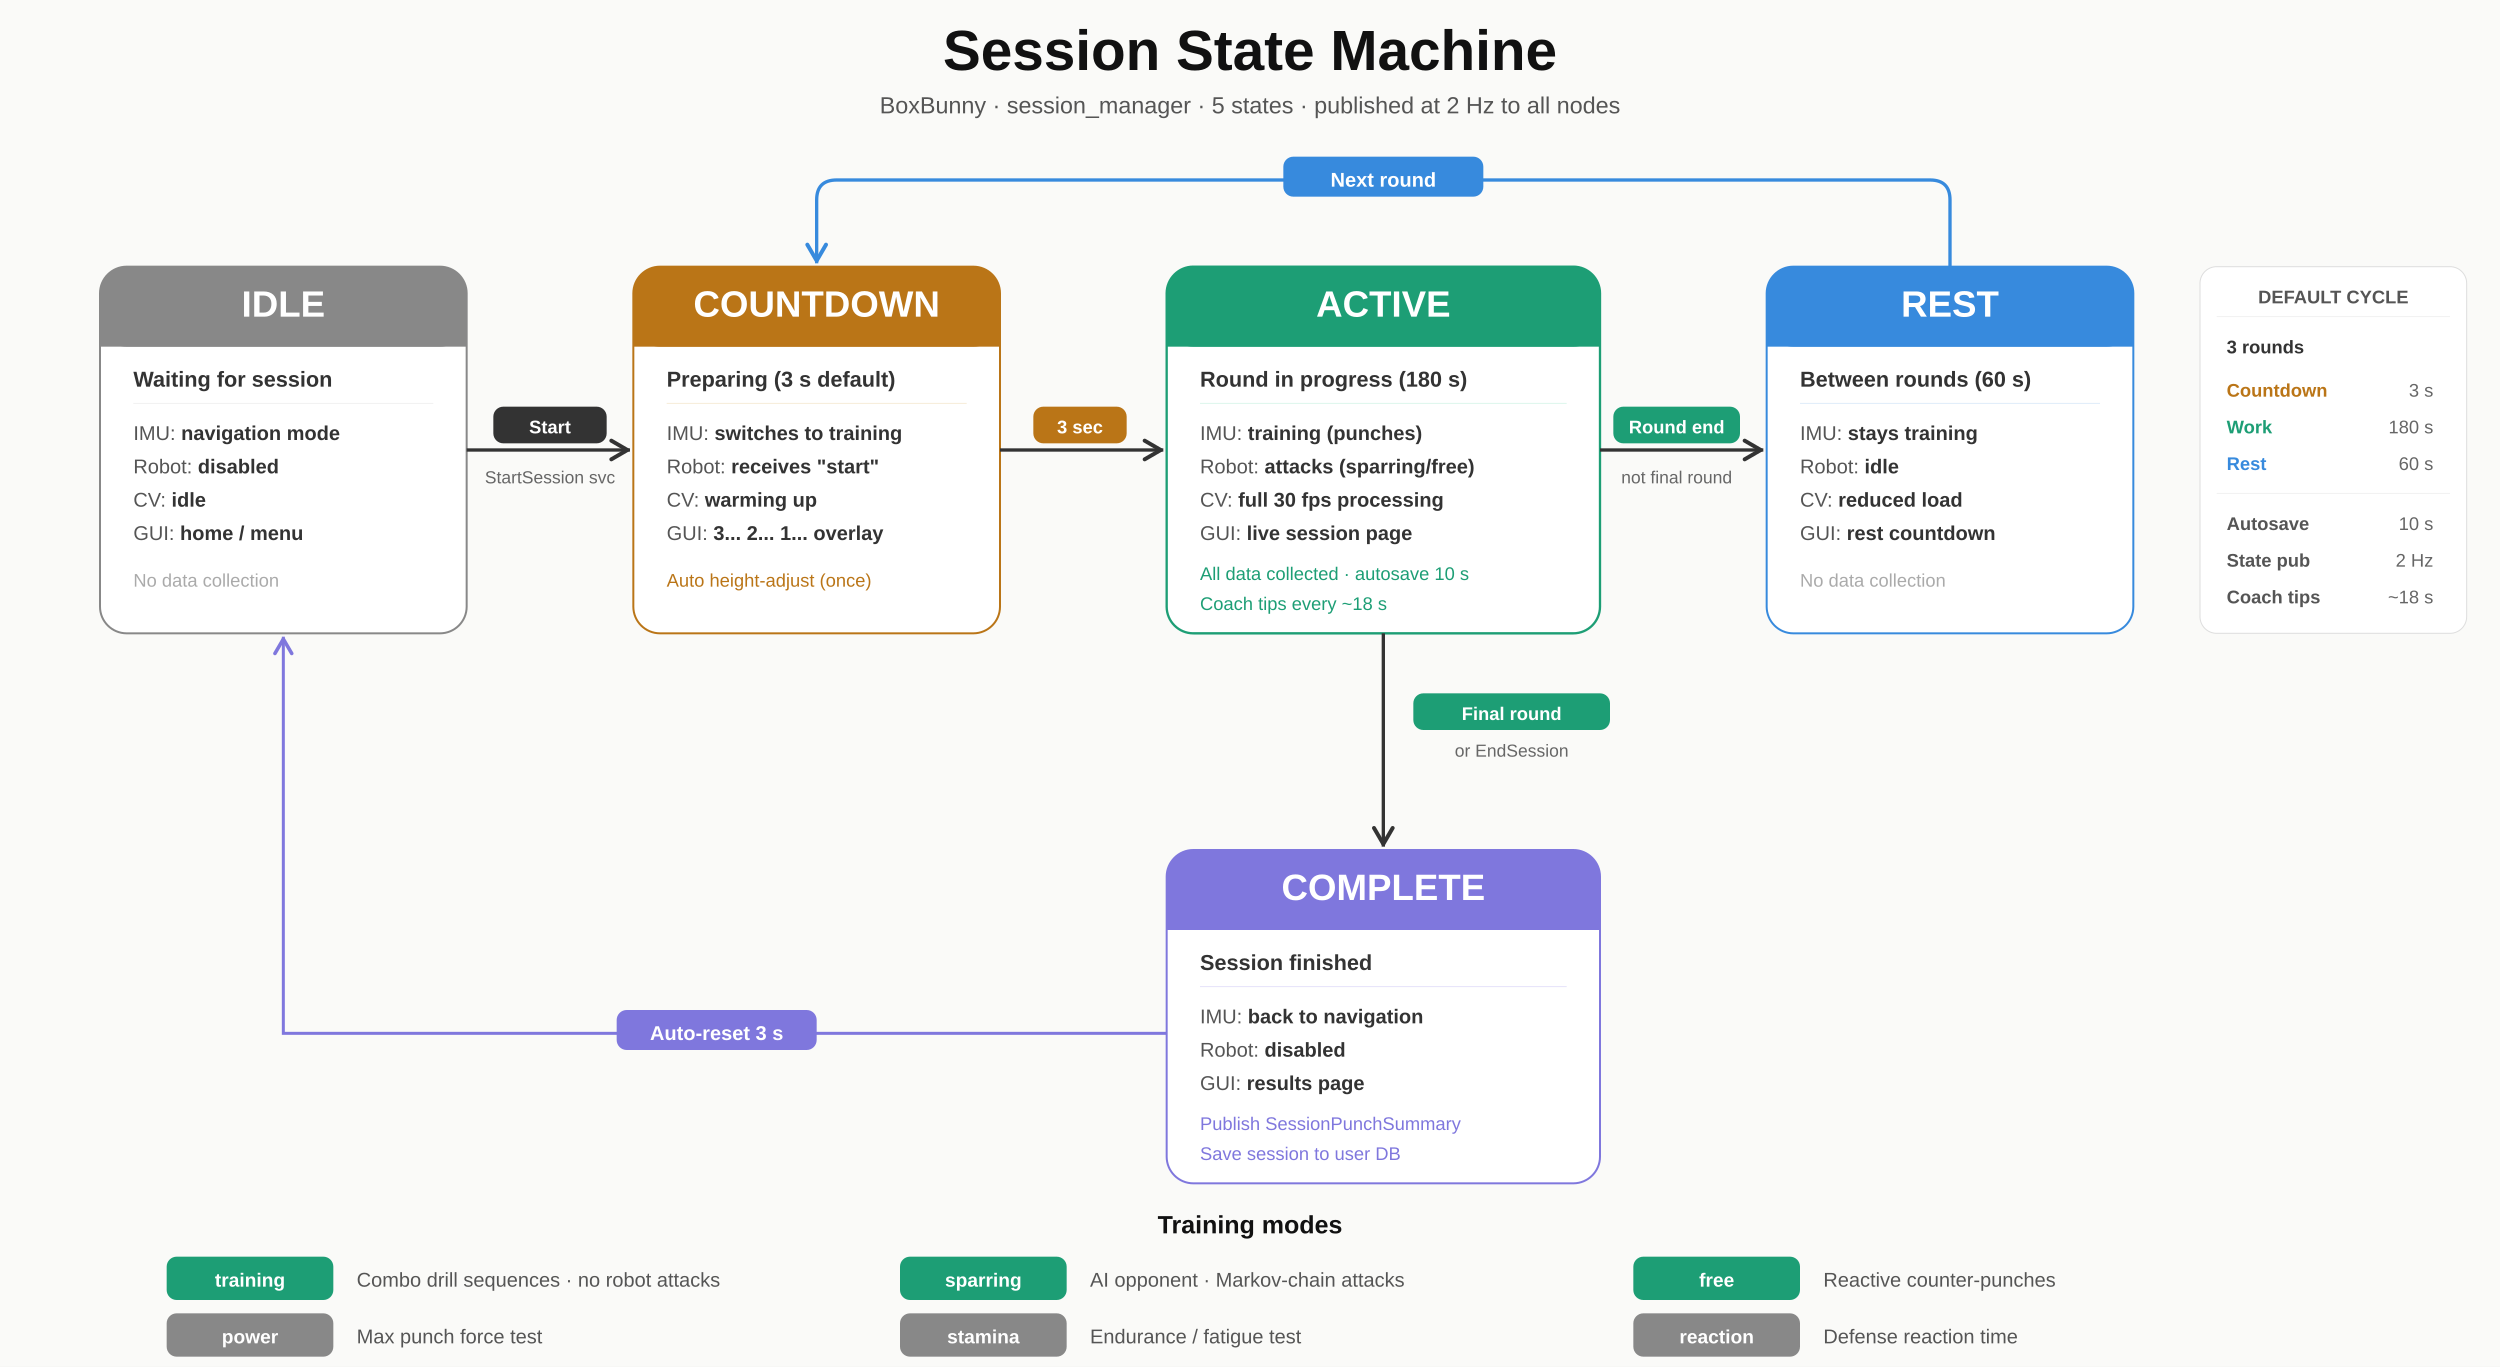
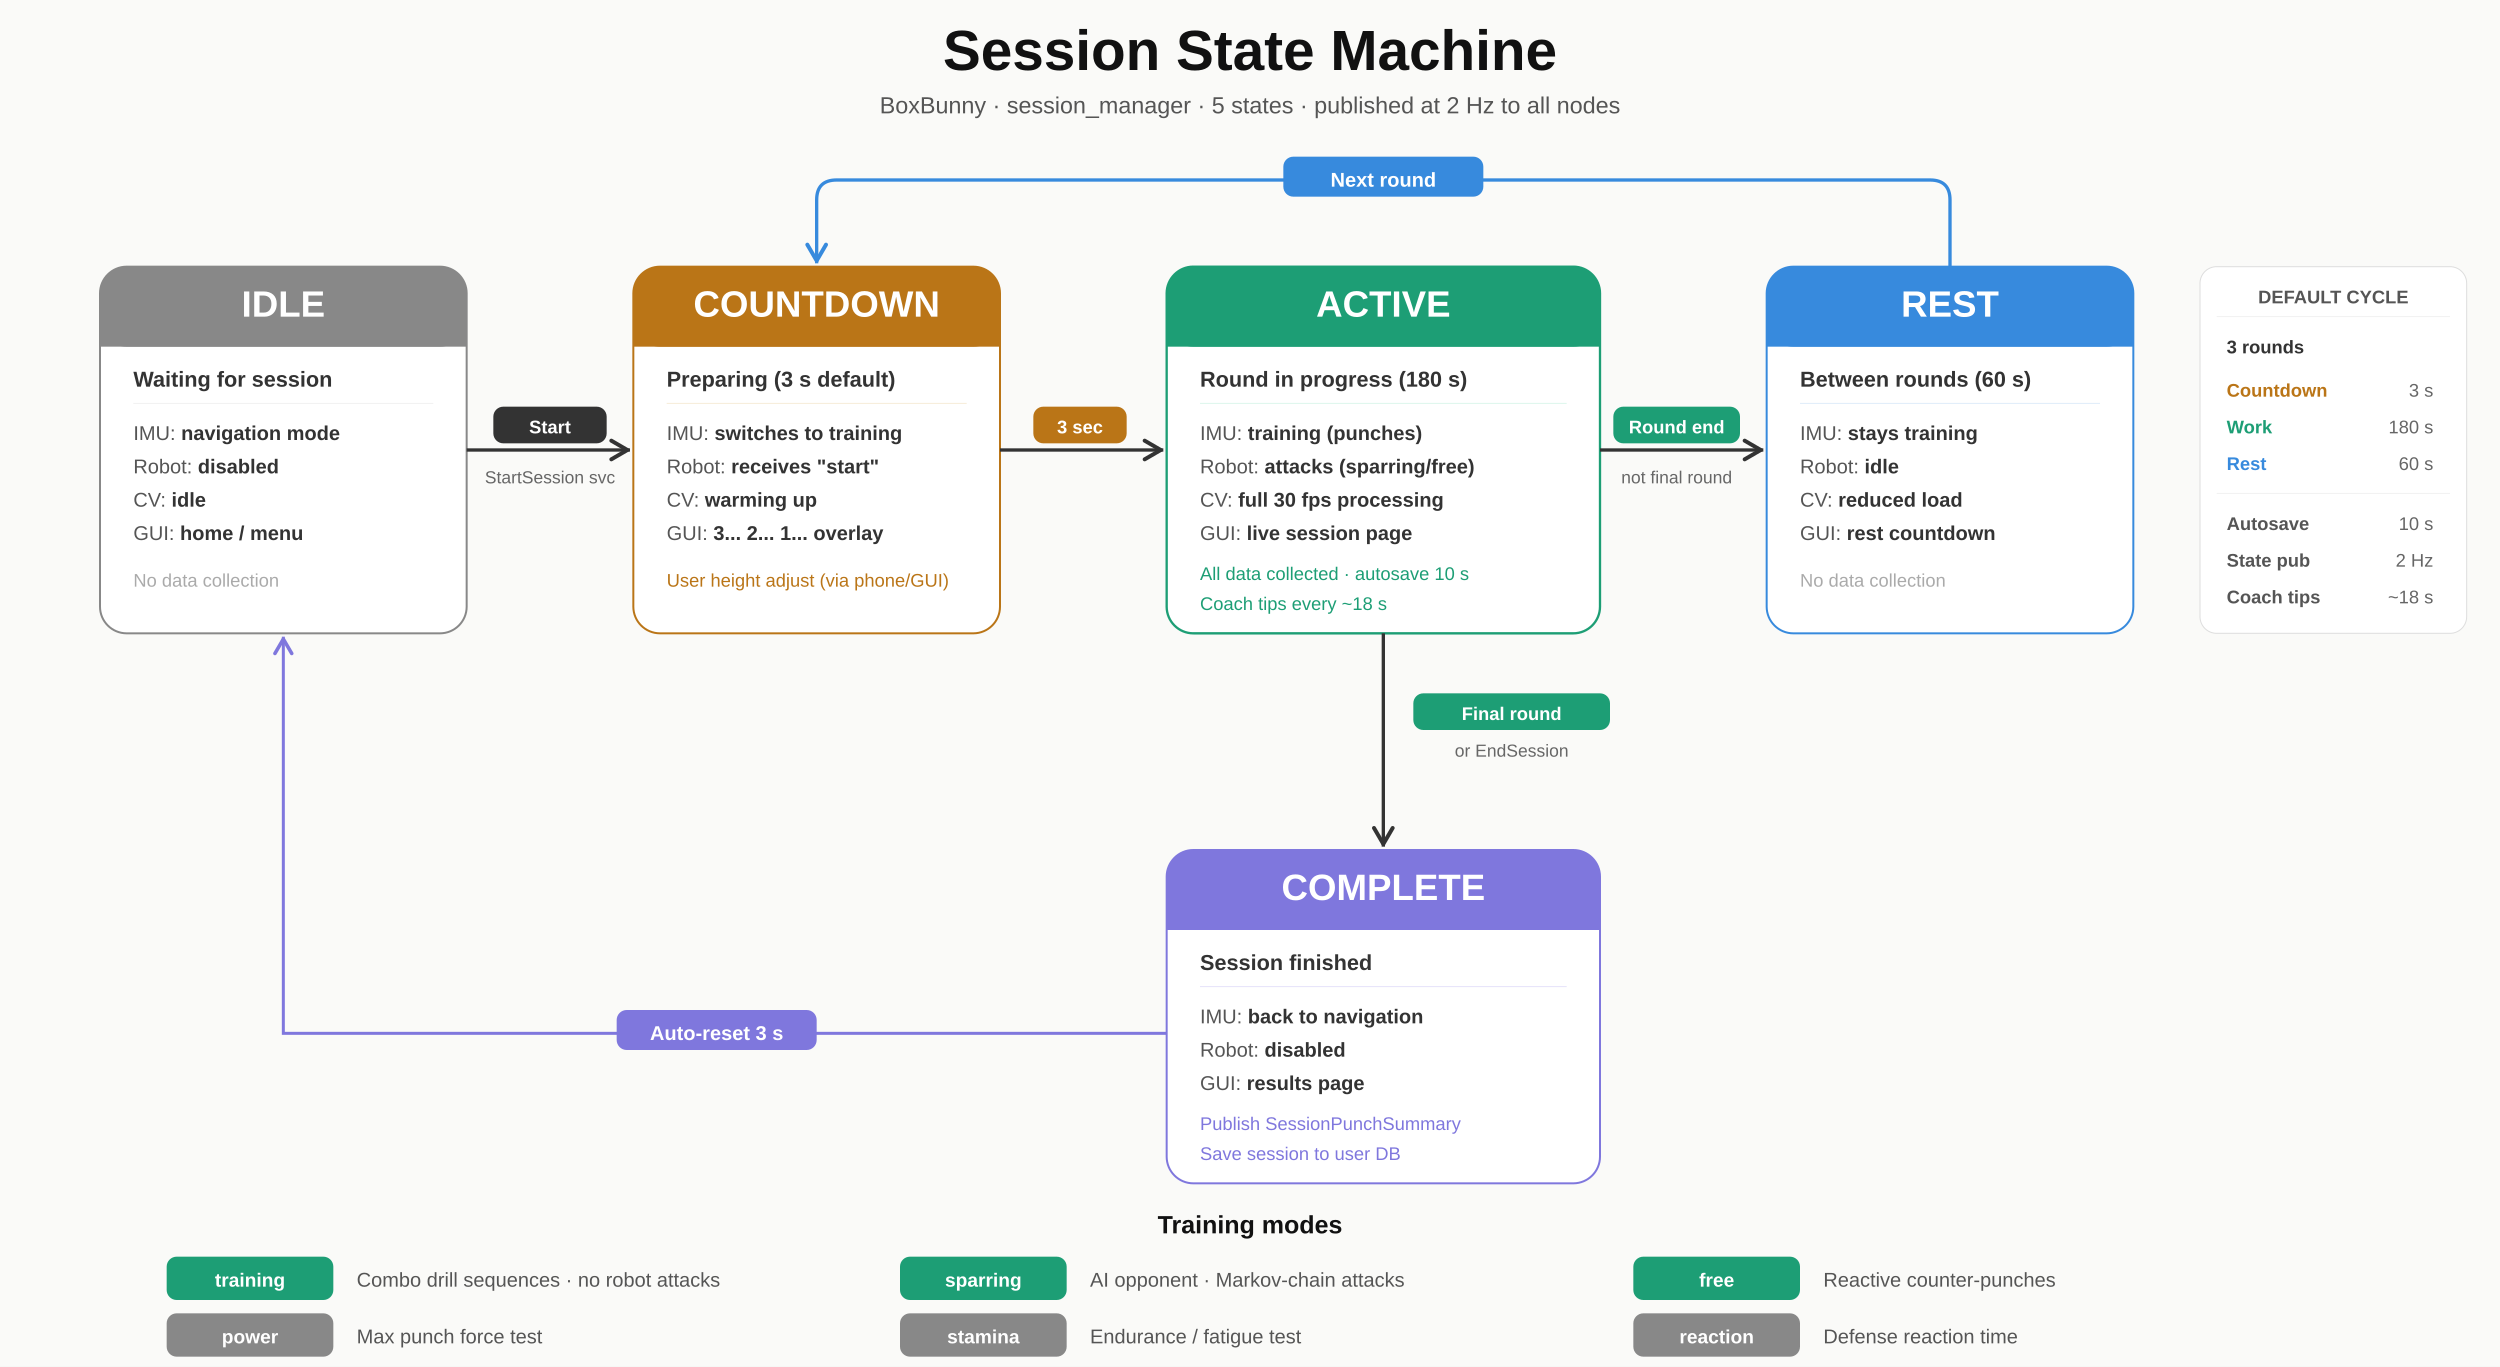
<svg xmlns="http://www.w3.org/2000/svg" viewBox="0 0 1500 820" width="1500" font-family="'Segoe UI','Helvetica Neue',Arial,sans-serif">
  <defs>
    <marker id="a" viewBox="0 0 10 10" refX="9" refY="5" markerWidth="8" markerHeight="8" orient="auto-start-reverse">
      <path d="M2 1.5L8 5L2 8.5" fill="none" stroke="context-stroke" stroke-width="1.5" stroke-linecap="round" stroke-linejoin="round" />
    </marker>
  </defs>
  <rect width="1500" height="820" fill="#FAFAF8" />
  <text x="750" y="42" text-anchor="middle" font-size="34" font-weight="700" fill="#111">Session State Machine</text>
  <text x="750" y="68" text-anchor="middle" font-size="14" fill="#555">BoxBunny · session_manager · 5 states · published at 2 Hz to all nodes</text>
  <rect x="60" y="160" width="220" height="220" rx="16" fill="#fff" stroke="#888" stroke-width="1.2" />
  <rect x="60" y="160" width="220" height="48" rx="16" fill="#888" />
  <rect x="60" y="188" width="220" height="20" fill="#888" />
  <text x="170" y="190" text-anchor="middle" font-size="22" font-weight="700" fill="#fff">IDLE</text>
  <text x="80" y="232" font-size="13" font-weight="600" fill="#333">Waiting for session</text>
  <line x1="80" y1="242" x2="260" y2="242" stroke="#eee" stroke-width="0.5" />
  <text x="80" y="264" font-size="12" fill="#555">IMU: <tspan font-weight="600" fill="#333">navigation mode</tspan>
  </text>
  <text x="80" y="284" font-size="12" fill="#555">Robot: <tspan font-weight="600" fill="#333">disabled</tspan>
  </text>
  <text x="80" y="304" font-size="12" fill="#555">CV: <tspan font-weight="600" fill="#333">idle</tspan>
  </text>
  <text x="80" y="324" font-size="12" fill="#555">GUI: <tspan font-weight="600" fill="#333">home / menu</tspan>
  </text>
  <text x="80" y="352" font-size="11" fill="#aaa">No data collection</text>
  <rect x="380" y="160" width="220" height="220" rx="16" fill="#fff" stroke="#BA7517" stroke-width="1.2" />
  <rect x="380" y="160" width="220" height="48" rx="16" fill="#BA7517" />
  <rect x="380" y="188" width="220" height="20" fill="#BA7517" />
  <text x="490" y="190" text-anchor="middle" font-size="22" font-weight="700" fill="#fff">COUNTDOWN</text>
  <text x="400" y="232" font-size="13" font-weight="600" fill="#333">Preparing (3 s default)</text>
  <line x1="400" y1="242" x2="580" y2="242" stroke="#f5e8d0" stroke-width="0.5" />
  <text x="400" y="264" font-size="12" fill="#555">IMU: <tspan font-weight="600" fill="#333">switches to training</tspan>
  </text>
  <text x="400" y="284" font-size="12" fill="#555">Robot: <tspan font-weight="600" fill="#333">receives "start"</tspan>
  </text>
  <text x="400" y="304" font-size="12" fill="#555">CV: <tspan font-weight="600" fill="#333">warming up</tspan>
  </text>
  <text x="400" y="324" font-size="12" fill="#555">GUI: <tspan font-weight="600" fill="#333">3... 2... 1... overlay</tspan>
  </text>
-   <text x="400" y="352" font-size="11" fill="#BA7517">Auto height-adjust (once)</text>
+   <text x="400" y="352" font-size="11" fill="#BA7517">User height adjust (via phone/GUI)</text>
  <rect x="700" y="160" width="260" height="220" rx="16" fill="#fff" stroke="#1D9E75" stroke-width="1.4" />
  <rect x="700" y="160" width="260" height="48" rx="16" fill="#1D9E75" />
  <rect x="700" y="188" width="260" height="20" fill="#1D9E75" />
  <text x="830" y="190" text-anchor="middle" font-size="22" font-weight="700" fill="#fff">ACTIVE</text>
  <text x="720" y="232" font-size="13" font-weight="600" fill="#333">Round in progress (180 s)</text>
  <line x1="720" y1="242" x2="940" y2="242" stroke="#d6f5e8" stroke-width="0.5" />
  <text x="720" y="264" font-size="12" fill="#555">IMU: <tspan font-weight="600" fill="#333">training (punches)</tspan>
  </text>
  <text x="720" y="284" font-size="12" fill="#555">Robot: <tspan font-weight="600" fill="#333">attacks (sparring/free)</tspan>
  </text>
  <text x="720" y="304" font-size="12" fill="#555">CV: <tspan font-weight="600" fill="#333">full 30 fps processing</tspan>
  </text>
  <text x="720" y="324" font-size="12" fill="#555">GUI: <tspan font-weight="600" fill="#333">live session page</tspan>
  </text>
  <text x="720" y="348" font-size="11" fill="#1D9E75">All data collected · autosave 10 s</text>
  <text x="720" y="366" font-size="11" fill="#1D9E75">Coach tips every ~18 s</text>
  <rect x="1060" y="160" width="220" height="220" rx="16" fill="#fff" stroke="#378ADD" stroke-width="1.2" />
  <rect x="1060" y="160" width="220" height="48" rx="16" fill="#378ADD" />
  <rect x="1060" y="188" width="220" height="20" fill="#378ADD" />
  <text x="1170" y="190" text-anchor="middle" font-size="22" font-weight="700" fill="#fff">REST</text>
  <text x="1080" y="232" font-size="13" font-weight="600" fill="#333">Between rounds (60 s)</text>
  <line x1="1080" y1="242" x2="1260" y2="242" stroke="#d8e8f8" stroke-width="0.5" />
  <text x="1080" y="264" font-size="12" fill="#555">IMU: <tspan font-weight="600" fill="#333">stays training</tspan>
  </text>
  <text x="1080" y="284" font-size="12" fill="#555">Robot: <tspan font-weight="600" fill="#333">idle</tspan>
  </text>
  <text x="1080" y="304" font-size="12" fill="#555">CV: <tspan font-weight="600" fill="#333">reduced load</tspan>
  </text>
  <text x="1080" y="324" font-size="12" fill="#555">GUI: <tspan font-weight="600" fill="#333">rest countdown</tspan>
  </text>
  <text x="1080" y="352" font-size="11" fill="#aaa">No data collection</text>
  <rect x="700" y="510" width="260" height="200" rx="16" fill="#fff" stroke="#7F77DD" stroke-width="1.2" />
  <rect x="700" y="510" width="260" height="48" rx="16" fill="#7F77DD" />
  <rect x="700" y="538" width="260" height="20" fill="#7F77DD" />
  <text x="830" y="540" text-anchor="middle" font-size="22" font-weight="700" fill="#fff">COMPLETE</text>
  <text x="720" y="582" font-size="13" font-weight="600" fill="#333">Session finished</text>
  <line x1="720" y1="592" x2="940" y2="592" stroke="#e0ddf8" stroke-width="0.5" />
  <text x="720" y="614" font-size="12" fill="#555">IMU: <tspan font-weight="600" fill="#333">back to navigation</tspan>
  </text>
  <text x="720" y="634" font-size="12" fill="#555">Robot: <tspan font-weight="600" fill="#333">disabled</tspan>
  </text>
  <text x="720" y="654" font-size="12" fill="#555">GUI: <tspan font-weight="600" fill="#333">results page</tspan>
  </text>
  <text x="720" y="678" font-size="11" fill="#7F77DD">Publish SessionPunchSummary</text>
  <text x="720" y="696" font-size="11" fill="#7F77DD">Save session to user DB</text>
  <line x1="280" y1="270" x2="378" y2="270" stroke="#333" stroke-width="2" marker-end="url(#a)" />
  <rect x="296" y="244" width="68" height="22" rx="6" fill="#333" />
  <text x="330" y="260" text-anchor="middle" font-size="11" font-weight="700" fill="#fff">Start</text>
  <text x="330" y="290" text-anchor="middle" font-size="10.5" fill="#666">StartSession svc</text>
  <line x1="600" y1="270" x2="698" y2="270" stroke="#333" stroke-width="2" marker-end="url(#a)" />
  <rect x="620" y="244" width="56" height="22" rx="6" fill="#BA7517" />
  <text x="648" y="260" text-anchor="middle" font-size="11" font-weight="700" fill="#fff">3 sec</text>
  <line x1="960" y1="270" x2="1058" y2="270" stroke="#333" stroke-width="2" marker-end="url(#a)" />
  <rect x="968" y="244" width="76" height="22" rx="6" fill="#1D9E75" />
  <text x="1006" y="260" text-anchor="middle" font-size="11" font-weight="700" fill="#fff">Round end</text>
  <text x="1006" y="290" text-anchor="middle" font-size="10.5" fill="#666">not final round</text>
  <path d="M1170 160 L1170 120 Q1170 108 1158 108 L502 108 Q490 108 490 120 L490 158" fill="none" stroke="#378ADD" stroke-width="2" marker-end="url(#a)" />
  <rect x="770" y="94" width="120" height="24" rx="6" fill="#378ADD" />
  <text x="830" y="112" text-anchor="middle" font-size="12" font-weight="700" fill="#fff">Next round</text>
  <line x1="830" y1="380" x2="830" y2="508" stroke="#333" stroke-width="2" marker-end="url(#a)" />
  <rect x="848" y="416" width="118" height="22" rx="6" fill="#1D9E75" />
  <text x="907" y="432" text-anchor="middle" font-size="11" font-weight="700" fill="#fff">Final round</text>
  <text x="907" y="454" text-anchor="middle" font-size="10.5" fill="#666">or EndSession</text>
  <path d="M700 620 L170 620 L170 382" fill="none" stroke="#7F77DD" stroke-width="1.8" marker-end="url(#a)" />
  <rect x="370" y="606" width="120" height="24" rx="6" fill="#7F77DD" />
  <text x="430" y="624" text-anchor="middle" font-size="12" font-weight="700" fill="#fff">Auto-reset 3 s</text>
  <g transform="translate(1320,160)">
    <rect width="160" height="220" rx="10" fill="#fff" stroke="#ddd" stroke-width="0.6" />
    <text x="80" y="22" text-anchor="middle" font-size="11" font-weight="700" fill="#555">DEFAULT CYCLE</text>
    <line x1="10" y1="30" x2="150" y2="30" stroke="#eee" stroke-width="0.5" />
    <text x="16" y="52" font-size="11" font-weight="700" fill="#333">3 rounds</text>
    <text x="16" y="78" font-size="11" font-weight="600" fill="#BA7517">Countdown</text>
    <text x="140" y="78" text-anchor="end" font-size="11" fill="#666">3 s</text>
    <text x="16" y="100" font-size="11" font-weight="600" fill="#1D9E75">Work</text>
    <text x="140" y="100" text-anchor="end" font-size="11" fill="#666">180 s</text>
    <text x="16" y="122" font-size="11" font-weight="600" fill="#378ADD">Rest</text>
    <text x="140" y="122" text-anchor="end" font-size="11" fill="#666">60 s</text>
    <line x1="10" y1="136" x2="150" y2="136" stroke="#eee" stroke-width="0.5" />
    <text x="16" y="158" font-size="11" font-weight="600" fill="#555">Autosave</text>
    <text x="140" y="158" text-anchor="end" font-size="11" fill="#666">10 s</text>
    <text x="16" y="180" font-size="11" font-weight="600" fill="#555">State pub</text>
    <text x="140" y="180" text-anchor="end" font-size="11" fill="#666">2 Hz</text>
    <text x="16" y="202" font-size="11" font-weight="600" fill="#555">Coach tips</text>
    <text x="140" y="202" text-anchor="end" font-size="11" fill="#666">~18 s</text>
  </g>
  <g transform="translate(100,740)">
    <text x="650" y="0" text-anchor="middle" font-size="15" font-weight="700" fill="#111">Training modes</text>
    <rect x="0" y="14" width="100" height="26" rx="6" fill="#1D9E75" />
    <text x="50" y="32" text-anchor="middle" font-size="11.5" font-weight="700" fill="#fff">training</text>
    <text x="114" y="32" font-size="12" fill="#555">Combo drill sequences · no robot attacks</text>
    <rect x="440" y="14" width="100" height="26" rx="6" fill="#1D9E75" />
    <text x="490" y="32" text-anchor="middle" font-size="11.5" font-weight="700" fill="#fff">sparring</text>
    <text x="554" y="32" font-size="12" fill="#555">AI opponent · Markov-chain attacks</text>
    <rect x="880" y="14" width="100" height="26" rx="6" fill="#1D9E75" />
    <text x="930" y="32" text-anchor="middle" font-size="11.5" font-weight="700" fill="#fff">free</text>
    <text x="994" y="32" font-size="12" fill="#555">Reactive counter-punches</text>
    <rect x="0" y="48" width="100" height="26" rx="6" fill="#888" />
    <text x="50" y="66" text-anchor="middle" font-size="11.5" font-weight="700" fill="#fff">power</text>
    <text x="114" y="66" font-size="12" fill="#555">Max punch force test</text>
    <rect x="440" y="48" width="100" height="26" rx="6" fill="#888" />
    <text x="490" y="66" text-anchor="middle" font-size="11.5" font-weight="700" fill="#fff">stamina</text>
    <text x="554" y="66" font-size="12" fill="#555">Endurance / fatigue test</text>
    <rect x="880" y="48" width="100" height="26" rx="6" fill="#888" />
    <text x="930" y="66" text-anchor="middle" font-size="11.5" font-weight="700" fill="#fff">reaction</text>
    <text x="994" y="66" font-size="12" fill="#555">Defense reaction time</text>
  </g>
</svg>
